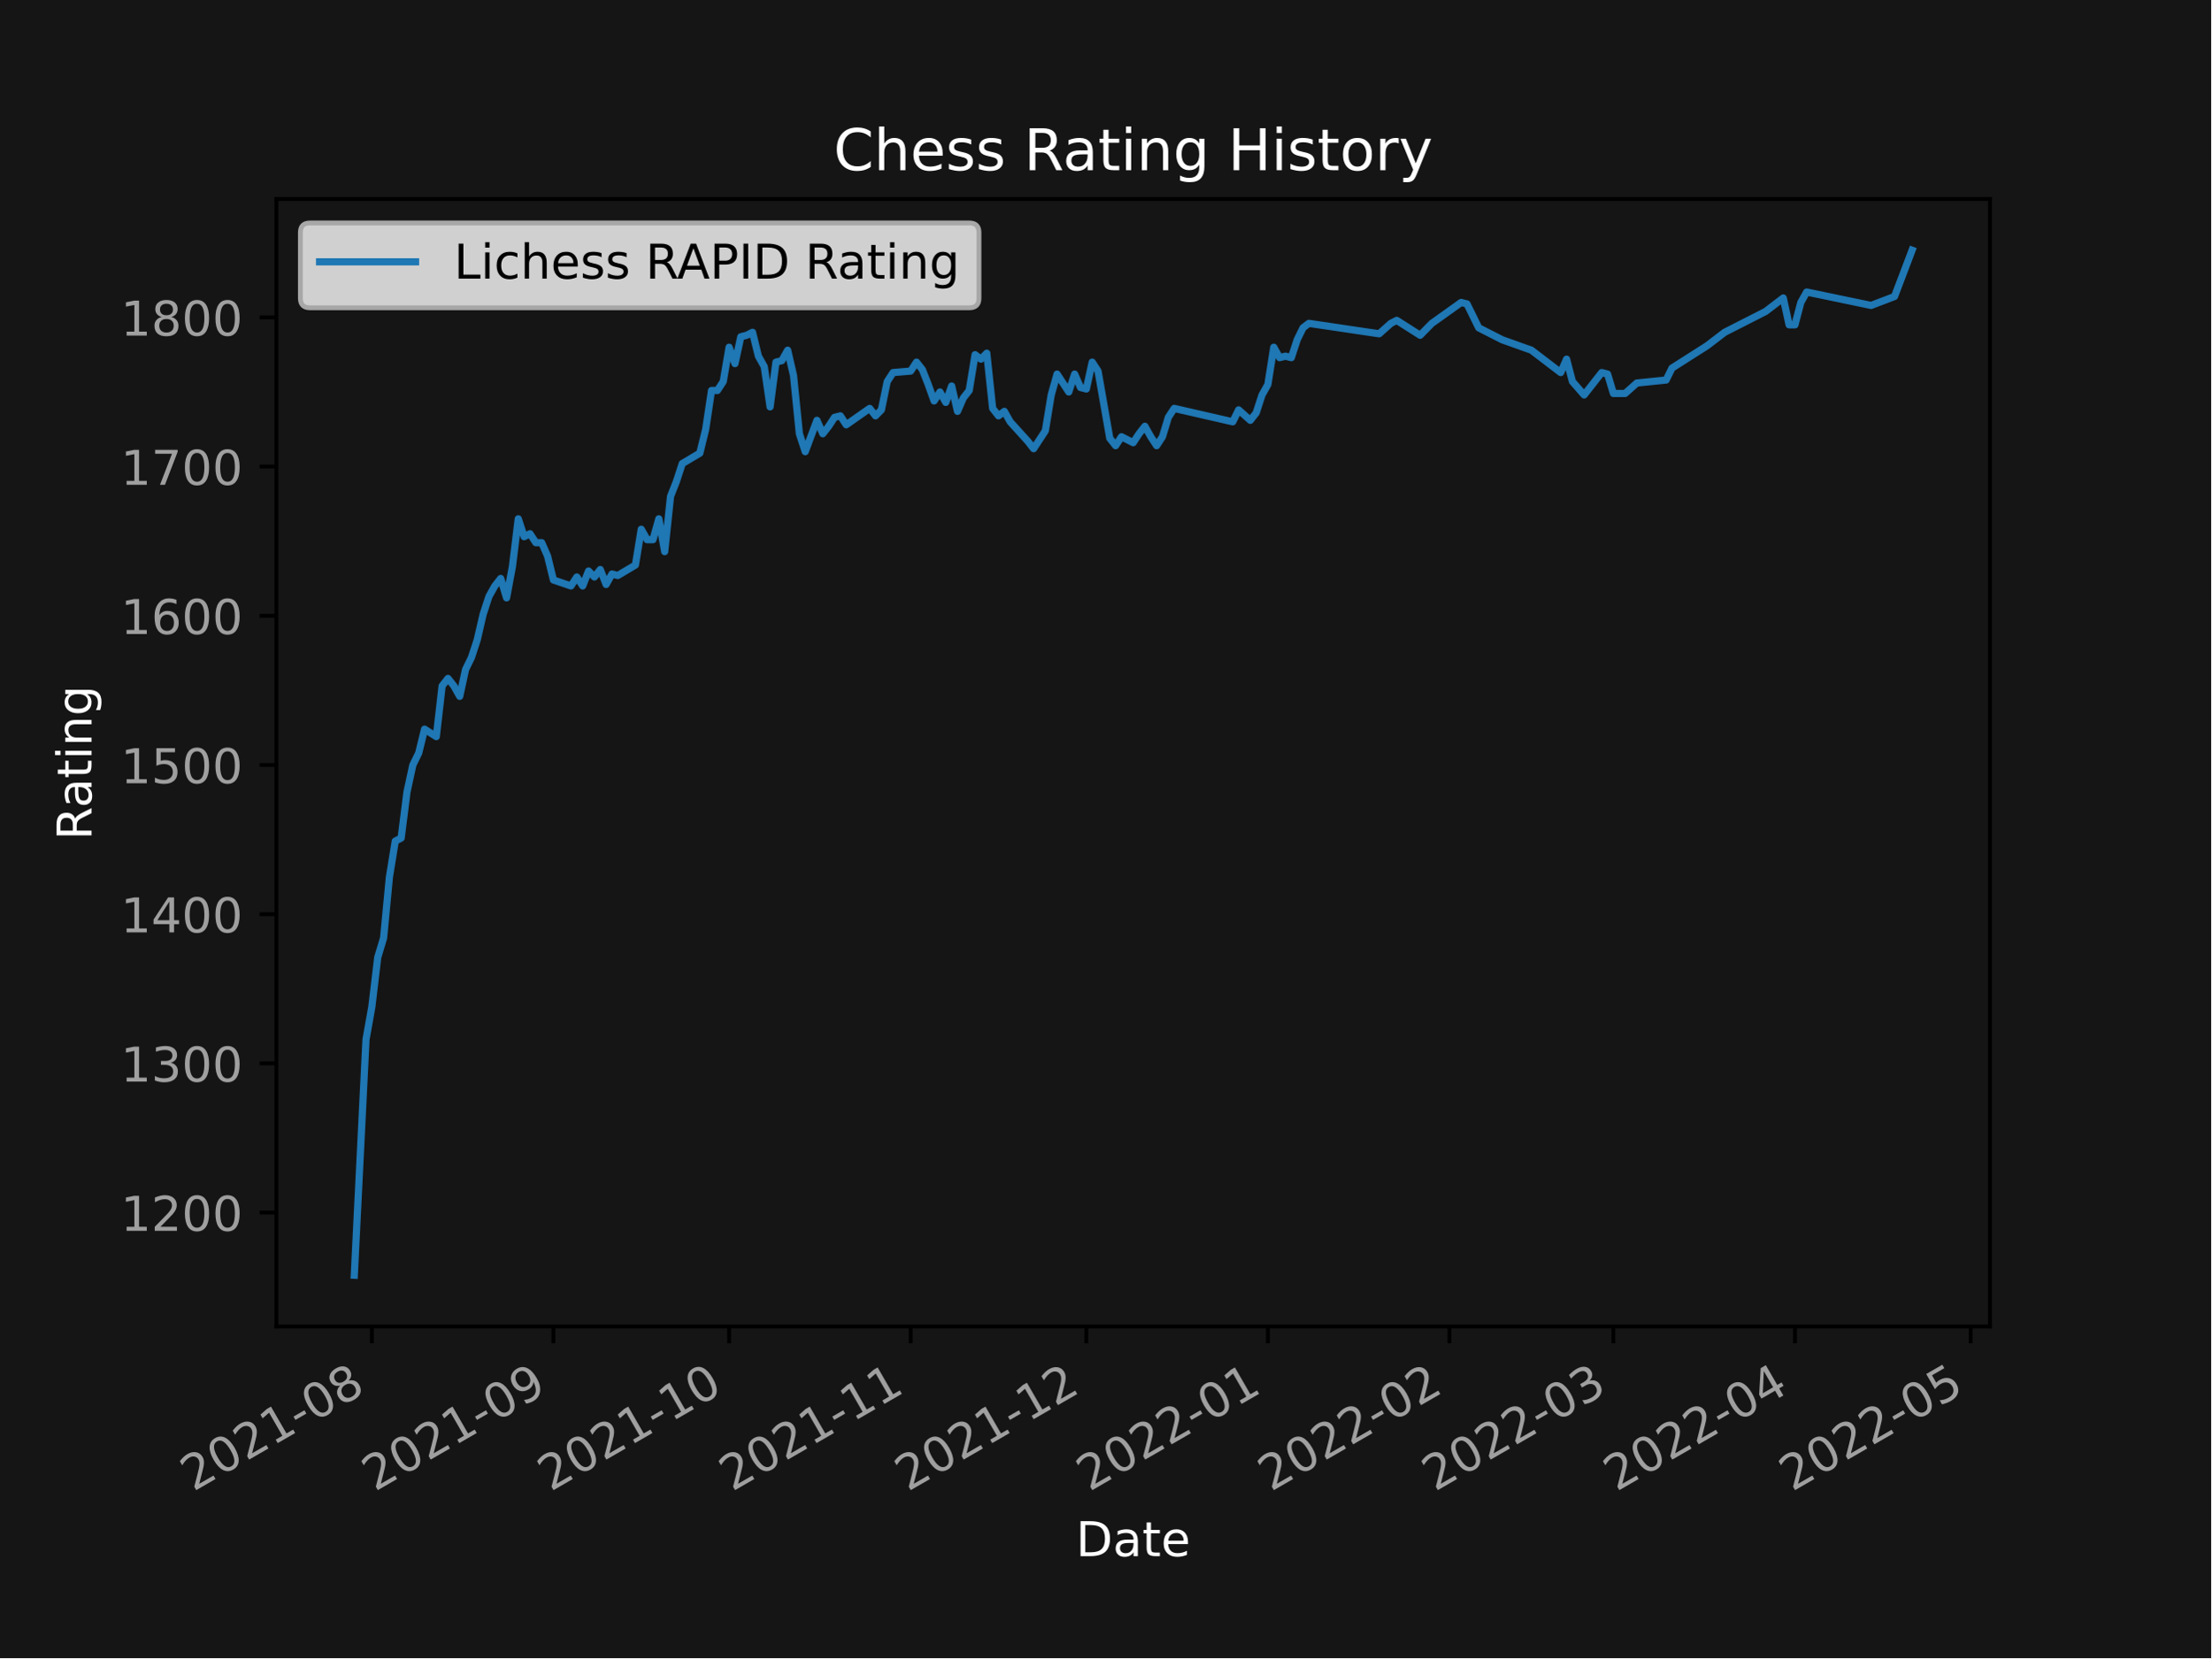
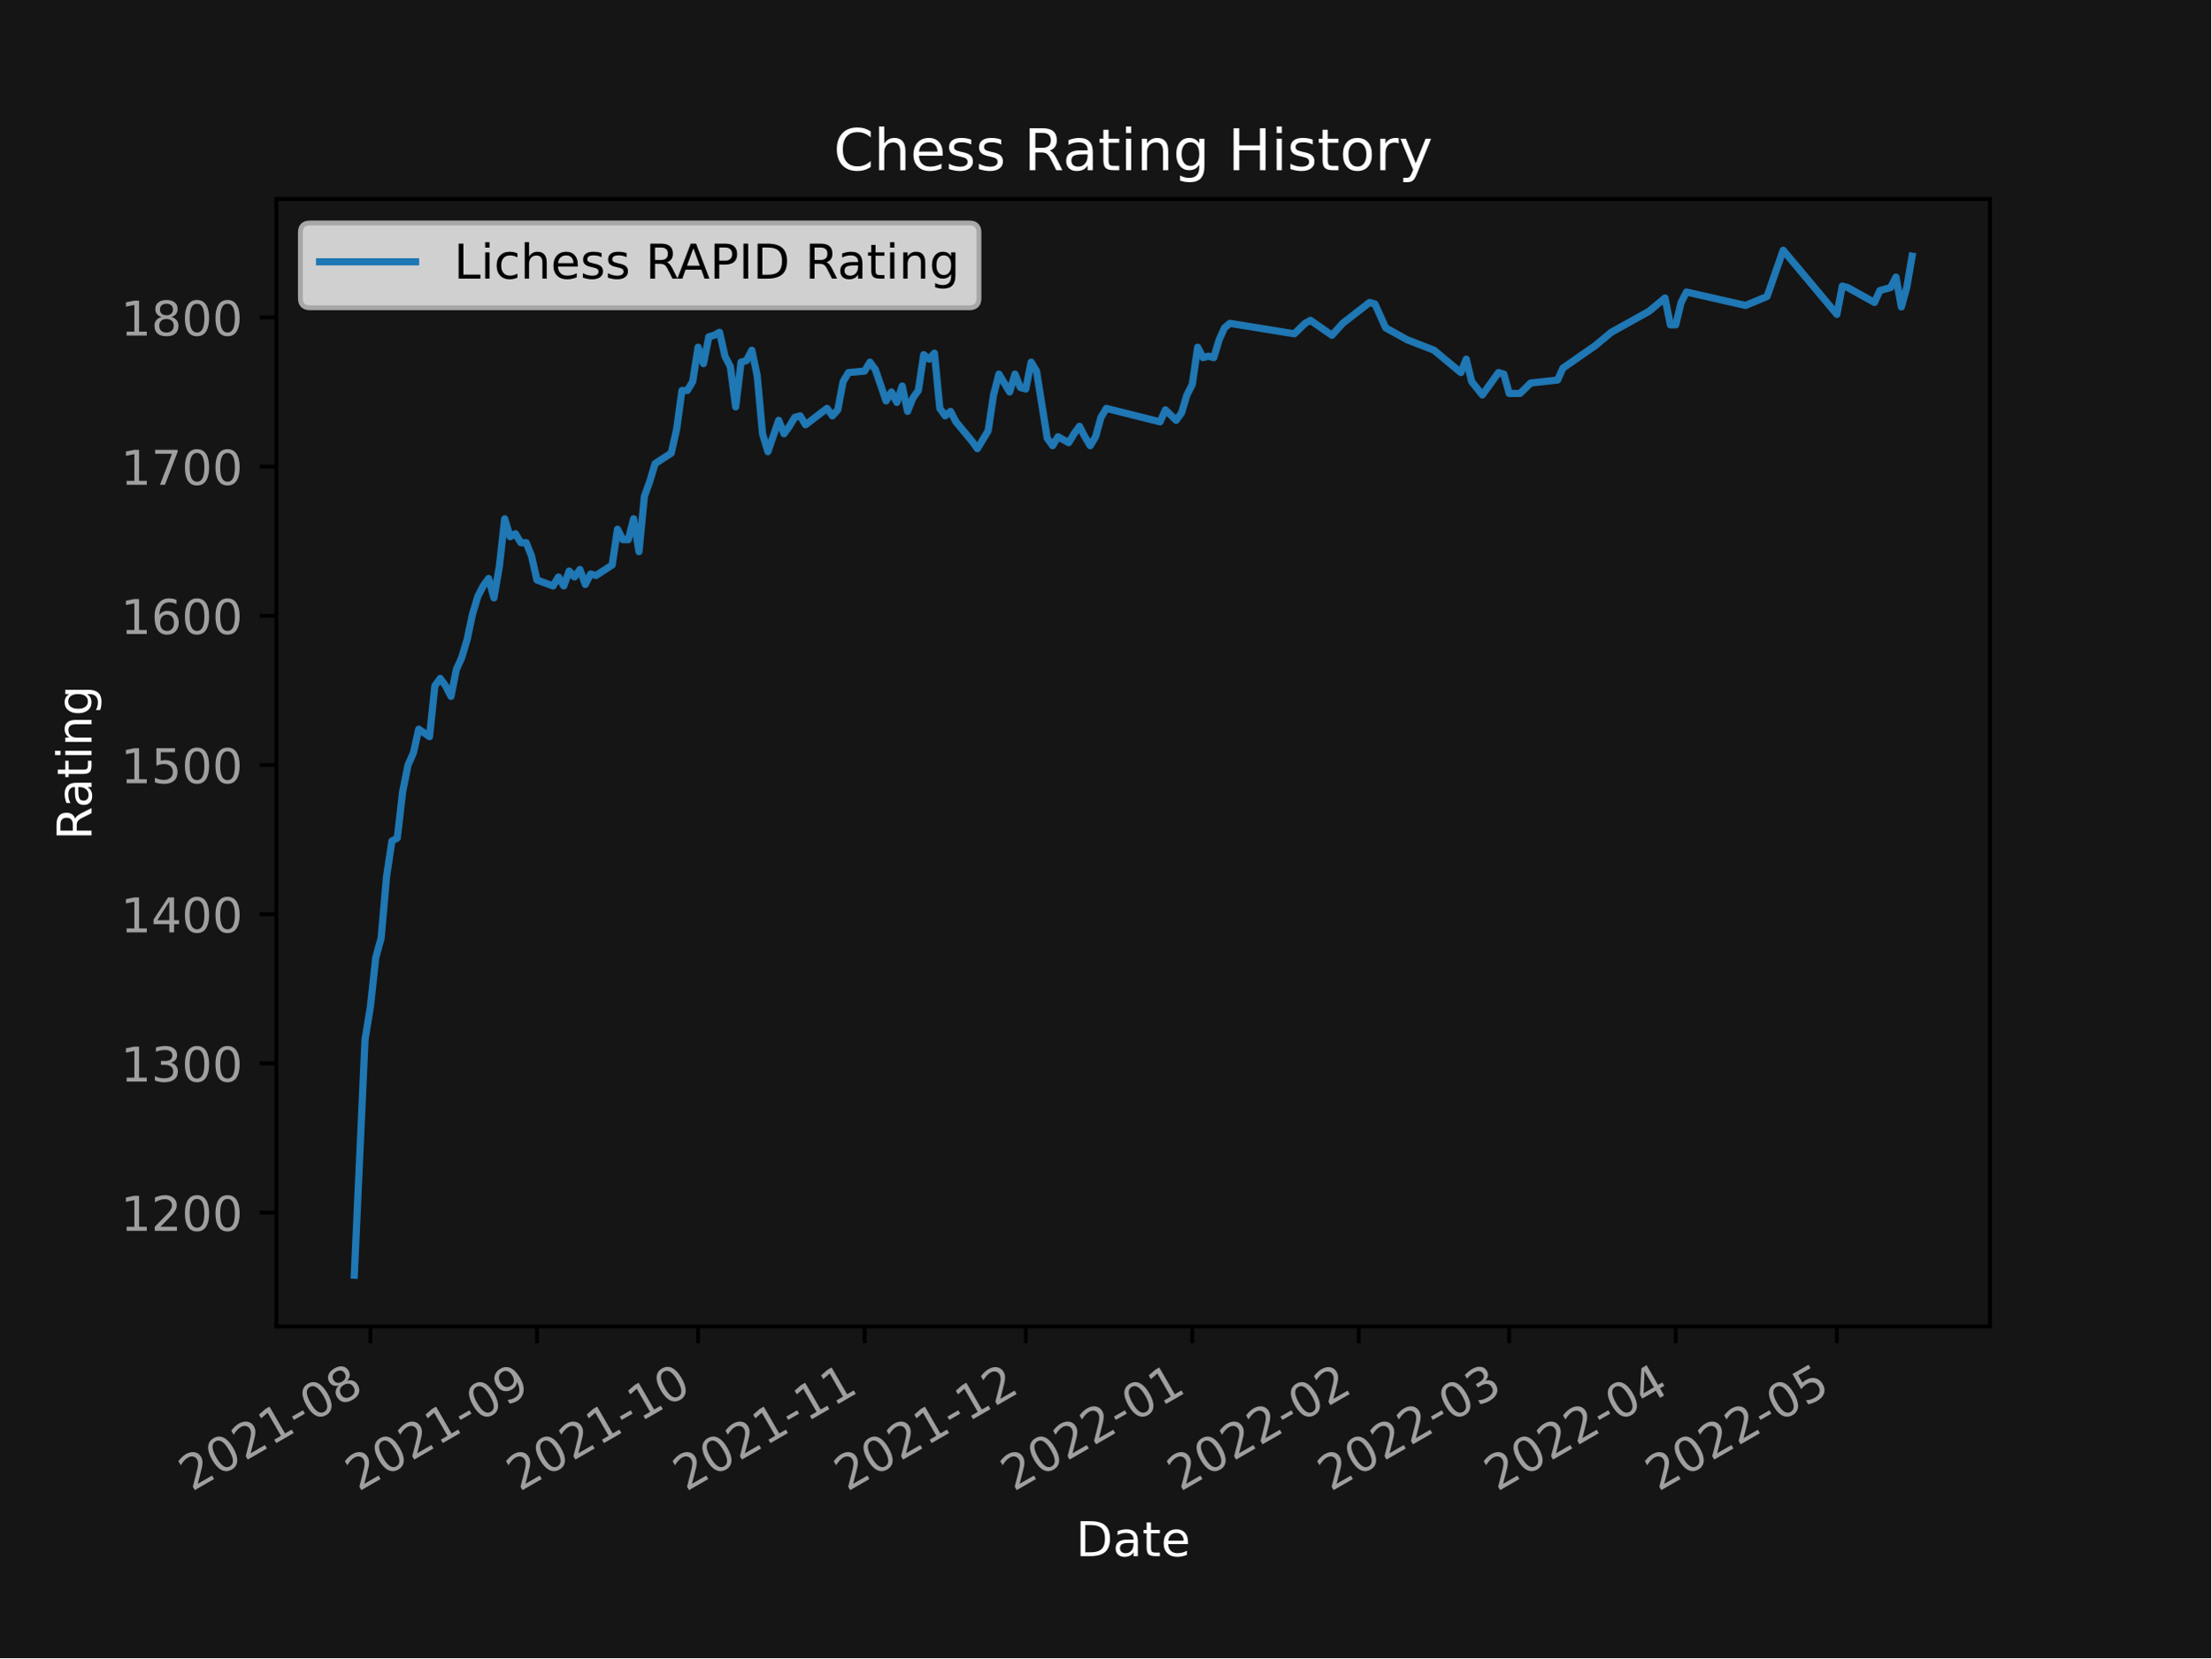
<svg xmlns="http://www.w3.org/2000/svg" xmlns:xlink="http://www.w3.org/1999/xlink" width="460.8pt" height="345.6pt" viewBox="0 0 460.8 345.6" version="1.1">
  <defs>
    <style type="text/css">*{stroke-linejoin: round; stroke-linecap: butt}</style>
  </defs>
  <g id="figure_1">
    <g id="patch_1">
      <path d="M 0 345.6  L 460.8 345.6  L 460.8 0  L 0 0  z " style="fill: #151515" />
    </g>
    <g id="axes_1">
      <g id="patch_2">
        <path d="M 57.6 276.48  L 414.72 276.48  L 414.72 41.472  L 57.6 41.472  z " style="fill: #151515" />
      </g>
      <g id="matplotlib.axis_1">
        <g id="xtick_1">
          <g id="line2d_1">
            <defs>
-               <path id="m2388994bbb" d="M 0 0  L 0 3.5  " style="stroke: #000000; stroke-width: 0.8" />
+               <path id="m59706eede5" d="M 0 0  L 0 3.5  " style="stroke: #000000; stroke-width: 0.8" />
            </defs>
            <g>
-               <use xlink:href="#m2388994bbb" x="77.494" y="276.48" style="stroke: #000000; stroke-width: 0.8" />
+               <use xlink:href="#m59706eede5" x="77.191" y="276.48" style="stroke: #000000; stroke-width: 0.8" />
            </g>
          </g>
          <g id="text_1">
-             <g style="fill: #9f9f9f" transform="translate(40.26942 310.9518)rotate(-30)scale(0.1 -0.1)">
+             <g style="fill: #9f9f9f" transform="translate(39.9664 310.9518)rotate(-30)scale(0.1 -0.1)">
              <defs>
                <path id="DejaVuSans-32" d="M 1228 531  L 3431 531  L 3431 0  L 469 0  L 469 531  Q 828 903 1448 1529  Q 2069 2156 2228 2338  Q 2531 2678 2651 2914  Q 2772 3150 2772 3378  Q 2772 3750 2511 3984  Q 2250 4219 1831 4219  Q 1534 4219 1204 4116  Q 875 4013 500 3803  L 500 4441  Q 881 4594 1212 4672  Q 1544 4750 1819 4750  Q 2544 4750 2975 4387  Q 3406 4025 3406 3419  Q 3406 3131 3298 2873  Q 3191 2616 2906 2266  Q 2828 2175 2409 1742  Q 1991 1309 1228 531  z " transform="scale(0.015625)" />
                <path id="DejaVuSans-30" d="M 2034 4250  Q 1547 4250 1301 3770  Q 1056 3291 1056 2328  Q 1056 1369 1301 889  Q 1547 409 2034 409  Q 2525 409 2770 889  Q 3016 1369 3016 2328  Q 3016 3291 2770 3770  Q 2525 4250 2034 4250  z M 2034 4750  Q 2819 4750 3233 4129  Q 3647 3509 3647 2328  Q 3647 1150 3233 529  Q 2819 -91 2034 -91  Q 1250 -91 836 529  Q 422 1150 422 2328  Q 422 3509 836 4129  Q 1250 4750 2034 4750  z " transform="scale(0.015625)" />
                <path id="DejaVuSans-31" d="M 794 531  L 1825 531  L 1825 4091  L 703 3866  L 703 4441  L 1819 4666  L 2450 4666  L 2450 531  L 3481 531  L 3481 0  L 794 0  L 794 531  z " transform="scale(0.015625)" />
                <path id="DejaVuSans-2d" d="M 313 2009  L 1997 2009  L 1997 1497  L 313 1497  L 313 2009  z " transform="scale(0.015625)" />
                <path id="DejaVuSans-38" d="M 2034 2216  Q 1584 2216 1326 1975  Q 1069 1734 1069 1313  Q 1069 891 1326 650  Q 1584 409 2034 409  Q 2484 409 2743 651  Q 3003 894 3003 1313  Q 3003 1734 2745 1975  Q 2488 2216 2034 2216  z M 1403 2484  Q 997 2584 770 2862  Q 544 3141 544 3541  Q 544 4100 942 4425  Q 1341 4750 2034 4750  Q 2731 4750 3128 4425  Q 3525 4100 3525 3541  Q 3525 3141 3298 2862  Q 3072 2584 2669 2484  Q 3125 2378 3379 2068  Q 3634 1759 3634 1313  Q 3634 634 3220 271  Q 2806 -91 2034 -91  Q 1263 -91 848 271  Q 434 634 434 1313  Q 434 1759 690 2068  Q 947 2378 1403 2484  z M 1172 3481  Q 1172 3119 1398 2916  Q 1625 2713 2034 2713  Q 2441 2713 2670 2916  Q 2900 3119 2900 3481  Q 2900 3844 2670 4047  Q 2441 4250 2034 4250  Q 1625 4250 1398 4047  Q 1172 3844 1172 3481  z " transform="scale(0.015625)" />
              </defs>
              <use xlink:href="#DejaVuSans-32" />
              <use xlink:href="#DejaVuSans-30" x="63.623" />
              <use xlink:href="#DejaVuSans-32" x="127.246" />
              <use xlink:href="#DejaVuSans-31" x="190.869" />
              <use xlink:href="#DejaVuSans-2d" x="254.492" />
              <use xlink:href="#DejaVuSans-30" x="290.576" />
              <use xlink:href="#DejaVuSans-38" x="354.199" />
            </g>
          </g>
        </g>
        <g id="xtick_2">
          <g id="line2d_2">
            <g>
-               <use xlink:href="#m2388994bbb" x="115.33" y="276.48" style="stroke: #000000; stroke-width: 0.8" />
+               <use xlink:href="#m59706eede5" x="111.896" y="276.48" style="stroke: #000000; stroke-width: 0.8" />
            </g>
          </g>
          <g id="text_2">
-             <g style="fill: #9f9f9f" transform="translate(78.1051 310.9518)rotate(-30)scale(0.1 -0.1)">
+             <g style="fill: #9f9f9f" transform="translate(74.67085 310.9518)rotate(-30)scale(0.1 -0.1)">
              <defs>
                <path id="DejaVuSans-39" d="M 703 97  L 703 672  Q 941 559 1184 500  Q 1428 441 1663 441  Q 2288 441 2617 861  Q 2947 1281 2994 2138  Q 2813 1869 2534 1725  Q 2256 1581 1919 1581  Q 1219 1581 811 2004  Q 403 2428 403 3163  Q 403 3881 828 4315  Q 1253 4750 1959 4750  Q 2769 4750 3195 4129  Q 3622 3509 3622 2328  Q 3622 1225 3098 567  Q 2575 -91 1691 -91  Q 1453 -91 1209 -44  Q 966 3 703 97  z M 1959 2075  Q 2384 2075 2632 2365  Q 2881 2656 2881 3163  Q 2881 3666 2632 3958  Q 2384 4250 1959 4250  Q 1534 4250 1286 3958  Q 1038 3666 1038 3163  Q 1038 2656 1286 2365  Q 1534 2075 1959 2075  z " transform="scale(0.015625)" />
              </defs>
              <use xlink:href="#DejaVuSans-32" />
              <use xlink:href="#DejaVuSans-30" x="63.623" />
              <use xlink:href="#DejaVuSans-32" x="127.246" />
              <use xlink:href="#DejaVuSans-31" x="190.869" />
              <use xlink:href="#DejaVuSans-2d" x="254.492" />
              <use xlink:href="#DejaVuSans-30" x="290.576" />
              <use xlink:href="#DejaVuSans-39" x="354.199" />
            </g>
          </g>
        </g>
        <g id="xtick_3">
          <g id="line2d_3">
            <g>
-               <use xlink:href="#m2388994bbb" x="151.945" y="276.48" style="stroke: #000000; stroke-width: 0.8" />
+               <use xlink:href="#m59706eede5" x="145.481" y="276.48" style="stroke: #000000; stroke-width: 0.8" />
            </g>
          </g>
          <g id="text_3">
-             <g style="fill: #9f9f9f" transform="translate(114.7203 310.9518)rotate(-30)scale(0.1 -0.1)">
+             <g style="fill: #9f9f9f" transform="translate(108.2558 310.9518)rotate(-30)scale(0.1 -0.1)">
              <use xlink:href="#DejaVuSans-32" />
              <use xlink:href="#DejaVuSans-30" x="63.623" />
              <use xlink:href="#DejaVuSans-32" x="127.246" />
              <use xlink:href="#DejaVuSans-31" x="190.869" />
              <use xlink:href="#DejaVuSans-2d" x="254.492" />
              <use xlink:href="#DejaVuSans-31" x="290.576" />
              <use xlink:href="#DejaVuSans-30" x="354.199" />
            </g>
          </g>
        </g>
        <g id="xtick_4">
          <g id="line2d_4">
            <g>
-               <use xlink:href="#m2388994bbb" x="189.781" y="276.48" style="stroke: #000000; stroke-width: 0.8" />
+               <use xlink:href="#m59706eede5" x="180.185" y="276.48" style="stroke: #000000; stroke-width: 0.8" />
            </g>
          </g>
          <g id="text_4">
-             <g style="fill: #9f9f9f" transform="translate(152.556 310.9518)rotate(-30)scale(0.1 -0.1)">
+             <g style="fill: #9f9f9f" transform="translate(142.9603 310.9518)rotate(-30)scale(0.1 -0.1)">
              <use xlink:href="#DejaVuSans-32" />
              <use xlink:href="#DejaVuSans-30" x="63.623" />
              <use xlink:href="#DejaVuSans-32" x="127.246" />
              <use xlink:href="#DejaVuSans-31" x="190.869" />
              <use xlink:href="#DejaVuSans-2d" x="254.492" />
              <use xlink:href="#DejaVuSans-31" x="290.576" />
              <use xlink:href="#DejaVuSans-31" x="354.199" />
            </g>
          </g>
        </g>
        <g id="xtick_5">
          <g id="line2d_5">
            <g>
-               <use xlink:href="#m2388994bbb" x="226.396" y="276.48" style="stroke: #000000; stroke-width: 0.8" />
+               <use xlink:href="#m59706eede5" x="213.77" y="276.48" style="stroke: #000000; stroke-width: 0.8" />
            </g>
          </g>
          <g id="text_5">
-             <g style="fill: #9f9f9f" transform="translate(189.1711 310.9518)rotate(-30)scale(0.1 -0.1)">
+             <g style="fill: #9f9f9f" transform="translate(176.5452 310.9518)rotate(-30)scale(0.1 -0.1)">
              <use xlink:href="#DejaVuSans-32" />
              <use xlink:href="#DejaVuSans-30" x="63.623" />
              <use xlink:href="#DejaVuSans-32" x="127.246" />
              <use xlink:href="#DejaVuSans-31" x="190.869" />
              <use xlink:href="#DejaVuSans-2d" x="254.492" />
              <use xlink:href="#DejaVuSans-31" x="290.576" />
              <use xlink:href="#DejaVuSans-32" x="354.199" />
            </g>
          </g>
        </g>
        <g id="xtick_6">
          <g id="line2d_6">
            <g>
-               <use xlink:href="#m2388994bbb" x="264.232" y="276.48" style="stroke: #000000; stroke-width: 0.8" />
+               <use xlink:href="#m59706eede5" x="248.474" y="276.48" style="stroke: #000000; stroke-width: 0.8" />
            </g>
          </g>
          <g id="text_6">
-             <g style="fill: #9f9f9f" transform="translate(227.0068 310.9518)rotate(-30)scale(0.1 -0.1)">
+             <g style="fill: #9f9f9f" transform="translate(211.2497 310.9518)rotate(-30)scale(0.1 -0.1)">
              <use xlink:href="#DejaVuSans-32" />
              <use xlink:href="#DejaVuSans-30" x="63.623" />
              <use xlink:href="#DejaVuSans-32" x="127.246" />
              <use xlink:href="#DejaVuSans-32" x="190.869" />
              <use xlink:href="#DejaVuSans-2d" x="254.492" />
              <use xlink:href="#DejaVuSans-30" x="290.576" />
              <use xlink:href="#DejaVuSans-31" x="354.199" />
            </g>
          </g>
        </g>
        <g id="xtick_7">
          <g id="line2d_7">
            <g>
-               <use xlink:href="#m2388994bbb" x="302.067" y="276.48" style="stroke: #000000; stroke-width: 0.8" />
+               <use xlink:href="#m59706eede5" x="283.179" y="276.48" style="stroke: #000000; stroke-width: 0.8" />
            </g>
          </g>
          <g id="text_7">
-             <g style="fill: #9f9f9f" transform="translate(264.8425 310.9518)rotate(-30)scale(0.1 -0.1)">
+             <g style="fill: #9f9f9f" transform="translate(245.9541 310.9518)rotate(-30)scale(0.1 -0.1)">
              <use xlink:href="#DejaVuSans-32" />
              <use xlink:href="#DejaVuSans-30" x="63.623" />
              <use xlink:href="#DejaVuSans-32" x="127.246" />
              <use xlink:href="#DejaVuSans-32" x="190.869" />
              <use xlink:href="#DejaVuSans-2d" x="254.492" />
              <use xlink:href="#DejaVuSans-30" x="290.576" />
              <use xlink:href="#DejaVuSans-32" x="354.199" />
            </g>
          </g>
        </g>
        <g id="xtick_8">
          <g id="line2d_8">
            <g>
-               <use xlink:href="#m2388994bbb" x="336.241" y="276.48" style="stroke: #000000; stroke-width: 0.8" />
+               <use xlink:href="#m59706eede5" x="314.525" y="276.48" style="stroke: #000000; stroke-width: 0.8" />
            </g>
          </g>
          <g id="text_8">
-             <g style="fill: #9f9f9f" transform="translate(299.0167 310.9518)rotate(-30)scale(0.1 -0.1)">
+             <g style="fill: #9f9f9f" transform="translate(277.3001 310.9518)rotate(-30)scale(0.1 -0.1)">
              <defs>
                <path id="DejaVuSans-33" d="M 2597 2516  Q 3050 2419 3304 2112  Q 3559 1806 3559 1356  Q 3559 666 3084 287  Q 2609 -91 1734 -91  Q 1441 -91 1130 -33  Q 819 25 488 141  L 488 750  Q 750 597 1062 519  Q 1375 441 1716 441  Q 2309 441 2620 675  Q 2931 909 2931 1356  Q 2931 1769 2642 2001  Q 2353 2234 1838 2234  L 1294 2234  L 1294 2753  L 1863 2753  Q 2328 2753 2575 2939  Q 2822 3125 2822 3475  Q 2822 3834 2567 4026  Q 2313 4219 1838 4219  Q 1578 4219 1281 4162  Q 984 4106 628 3988  L 628 4550  Q 988 4650 1302 4700  Q 1616 4750 1894 4750  Q 2613 4750 3031 4423  Q 3450 4097 3450 3541  Q 3450 3153 3228 2886  Q 3006 2619 2597 2516  z " transform="scale(0.015625)" />
              </defs>
              <use xlink:href="#DejaVuSans-32" />
              <use xlink:href="#DejaVuSans-30" x="63.623" />
              <use xlink:href="#DejaVuSans-32" x="127.246" />
              <use xlink:href="#DejaVuSans-32" x="190.869" />
              <use xlink:href="#DejaVuSans-2d" x="254.492" />
              <use xlink:href="#DejaVuSans-30" x="290.576" />
              <use xlink:href="#DejaVuSans-33" x="354.199" />
            </g>
          </g>
        </g>
        <g id="xtick_9">
          <g id="line2d_9">
            <g>
-               <use xlink:href="#m2388994bbb" x="374.077" y="276.48" style="stroke: #000000; stroke-width: 0.8" />
+               <use xlink:href="#m59706eede5" x="349.229" y="276.48" style="stroke: #000000; stroke-width: 0.8" />
            </g>
          </g>
          <g id="text_9">
-             <g style="fill: #9f9f9f" transform="translate(336.8523 310.9518)rotate(-30)scale(0.1 -0.1)">
+             <g style="fill: #9f9f9f" transform="translate(312.0045 310.9518)rotate(-30)scale(0.1 -0.1)">
              <defs>
                <path id="DejaVuSans-34" d="M 2419 4116  L 825 1625  L 2419 1625  L 2419 4116  z M 2253 4666  L 3047 4666  L 3047 1625  L 3713 1625  L 3713 1100  L 3047 1100  L 3047 0  L 2419 0  L 2419 1100  L 313 1100  L 313 1709  L 2253 4666  z " transform="scale(0.015625)" />
              </defs>
              <use xlink:href="#DejaVuSans-32" />
              <use xlink:href="#DejaVuSans-30" x="63.623" />
              <use xlink:href="#DejaVuSans-32" x="127.246" />
              <use xlink:href="#DejaVuSans-32" x="190.869" />
              <use xlink:href="#DejaVuSans-2d" x="254.492" />
              <use xlink:href="#DejaVuSans-30" x="290.576" />
              <use xlink:href="#DejaVuSans-34" x="354.199" />
            </g>
          </g>
        </g>
        <g id="xtick_10">
          <g id="line2d_10">
            <g>
-               <use xlink:href="#m2388994bbb" x="410.692" y="276.48" style="stroke: #000000; stroke-width: 0.8" />
+               <use xlink:href="#m59706eede5" x="382.814" y="276.48" style="stroke: #000000; stroke-width: 0.8" />
            </g>
          </g>
          <g id="text_10">
-             <g style="fill: #9f9f9f" transform="translate(373.4675 310.9518)rotate(-30)scale(0.1 -0.1)">
+             <g style="fill: #9f9f9f" transform="translate(345.5895 310.9518)rotate(-30)scale(0.1 -0.1)">
              <defs>
                <path id="DejaVuSans-35" d="M 691 4666  L 3169 4666  L 3169 4134  L 1269 4134  L 1269 2991  Q 1406 3038 1543 3061  Q 1681 3084 1819 3084  Q 2600 3084 3056 2656  Q 3513 2228 3513 1497  Q 3513 744 3044 326  Q 2575 -91 1722 -91  Q 1428 -91 1123 -41  Q 819 9 494 109  L 494 744  Q 775 591 1075 516  Q 1375 441 1709 441  Q 2250 441 2565 725  Q 2881 1009 2881 1497  Q 2881 1984 2565 2268  Q 2250 2553 1709 2553  Q 1456 2553 1204 2497  Q 953 2441 691 2322  L 691 4666  z " transform="scale(0.015625)" />
              </defs>
              <use xlink:href="#DejaVuSans-32" />
              <use xlink:href="#DejaVuSans-30" x="63.623" />
              <use xlink:href="#DejaVuSans-32" x="127.246" />
              <use xlink:href="#DejaVuSans-32" x="190.869" />
              <use xlink:href="#DejaVuSans-2d" x="254.492" />
              <use xlink:href="#DejaVuSans-30" x="290.576" />
              <use xlink:href="#DejaVuSans-35" x="354.199" />
            </g>
          </g>
        </g>
        <g id="text_11">
          <g style="fill: #ffffff" transform="translate(224.2092 324.3513)scale(0.1 -0.1)">
            <defs>
              <path id="DejaVuSans-44" d="M 1259 4147  L 1259 519  L 2022 519  Q 2988 519 3436 956  Q 3884 1394 3884 2338  Q 3884 3275 3436 3711  Q 2988 4147 2022 4147  L 1259 4147  z M 628 4666  L 1925 4666  Q 3281 4666 3915 4102  Q 4550 3538 4550 2338  Q 4550 1131 3912 565  Q 3275 0 1925 0  L 628 0  L 628 4666  z " transform="scale(0.015625)" />
              <path id="DejaVuSans-61" d="M 2194 1759  Q 1497 1759 1228 1600  Q 959 1441 959 1056  Q 959 750 1161 570  Q 1363 391 1709 391  Q 2188 391 2477 730  Q 2766 1069 2766 1631  L 2766 1759  L 2194 1759  z M 3341 1997  L 3341 0  L 2766 0  L 2766 531  Q 2569 213 2275 61  Q 1981 -91 1556 -91  Q 1019 -91 701 211  Q 384 513 384 1019  Q 384 1609 779 1909  Q 1175 2209 1959 2209  L 2766 2209  L 2766 2266  Q 2766 2663 2505 2880  Q 2244 3097 1772 3097  Q 1472 3097 1187 3025  Q 903 2953 641 2809  L 641 3341  Q 956 3463 1253 3523  Q 1550 3584 1831 3584  Q 2591 3584 2966 3190  Q 3341 2797 3341 1997  z " transform="scale(0.015625)" />
              <path id="DejaVuSans-74" d="M 1172 4494  L 1172 3500  L 2356 3500  L 2356 3053  L 1172 3053  L 1172 1153  Q 1172 725 1289 603  Q 1406 481 1766 481  L 2356 481  L 2356 0  L 1766 0  Q 1100 0 847 248  Q 594 497 594 1153  L 594 3053  L 172 3053  L 172 3500  L 594 3500  L 594 4494  L 1172 4494  z " transform="scale(0.015625)" />
              <path id="DejaVuSans-65" d="M 3597 1894  L 3597 1613  L 953 1613  Q 991 1019 1311 708  Q 1631 397 2203 397  Q 2534 397 2845 478  Q 3156 559 3463 722  L 3463 178  Q 3153 47 2828 -22  Q 2503 -91 2169 -91  Q 1331 -91 842 396  Q 353 884 353 1716  Q 353 2575 817 3079  Q 1281 3584 2069 3584  Q 2775 3584 3186 3129  Q 3597 2675 3597 1894  z M 3022 2063  Q 3016 2534 2758 2815  Q 2500 3097 2075 3097  Q 1594 3097 1305 2825  Q 1016 2553 972 2059  L 3022 2063  z " transform="scale(0.015625)" />
            </defs>
            <use xlink:href="#DejaVuSans-44" />
            <use xlink:href="#DejaVuSans-61" x="77.002" />
            <use xlink:href="#DejaVuSans-74" x="138.281" />
            <use xlink:href="#DejaVuSans-65" x="177.49" />
          </g>
        </g>
      </g>
      <g id="matplotlib.axis_2">
        <g id="ytick_1">
          <g id="line2d_11">
            <defs>
-               <path id="m05fcbefd13" d="M 0 0  L -3.5 0  " style="stroke: #000000; stroke-width: 0.8" />
+               <path id="m19cc37e959" d="M 0 0  L -3.5 0  " style="stroke: #000000; stroke-width: 0.8" />
            </defs>
            <g>
-               <use xlink:href="#m05fcbefd13" x="57.6" y="252.737" style="stroke: #000000; stroke-width: 0.8" />
+               <use xlink:href="#m19cc37e959" x="57.6" y="252.737" style="stroke: #000000; stroke-width: 0.8" />
            </g>
          </g>
          <g id="text_12">
            <g style="fill: #9f9f9f" transform="translate(25.15 256.5359)scale(0.1 -0.1)">
              <use xlink:href="#DejaVuSans-31" />
              <use xlink:href="#DejaVuSans-32" x="63.623" />
              <use xlink:href="#DejaVuSans-30" x="127.246" />
              <use xlink:href="#DejaVuSans-30" x="190.869" />
            </g>
          </g>
        </g>
        <g id="ytick_2">
          <g id="line2d_12">
            <g>
-               <use xlink:href="#m05fcbefd13" x="57.6" y="221.639" style="stroke: #000000; stroke-width: 0.8" />
+               <use xlink:href="#m19cc37e959" x="57.6" y="221.639" style="stroke: #000000; stroke-width: 0.8" />
            </g>
          </g>
          <g id="text_13">
            <g style="fill: #9f9f9f" transform="translate(25.15 225.4378)scale(0.1 -0.1)">
              <use xlink:href="#DejaVuSans-31" />
              <use xlink:href="#DejaVuSans-33" x="63.623" />
              <use xlink:href="#DejaVuSans-30" x="127.246" />
              <use xlink:href="#DejaVuSans-30" x="190.869" />
            </g>
          </g>
        </g>
        <g id="ytick_3">
          <g id="line2d_13">
            <g>
-               <use xlink:href="#m05fcbefd13" x="57.6" y="190.541" style="stroke: #000000; stroke-width: 0.8" />
+               <use xlink:href="#m19cc37e959" x="57.6" y="190.541" style="stroke: #000000; stroke-width: 0.8" />
            </g>
          </g>
          <g id="text_14">
            <g style="fill: #9f9f9f" transform="translate(25.15 194.3397)scale(0.1 -0.1)">
              <use xlink:href="#DejaVuSans-31" />
              <use xlink:href="#DejaVuSans-34" x="63.623" />
              <use xlink:href="#DejaVuSans-30" x="127.246" />
              <use xlink:href="#DejaVuSans-30" x="190.869" />
            </g>
          </g>
        </g>
        <g id="ytick_4">
          <g id="line2d_14">
            <g>
-               <use xlink:href="#m05fcbefd13" x="57.6" y="159.442" style="stroke: #000000; stroke-width: 0.8" />
+               <use xlink:href="#m19cc37e959" x="57.6" y="159.442" style="stroke: #000000; stroke-width: 0.8" />
            </g>
          </g>
          <g id="text_15">
            <g style="fill: #9f9f9f" transform="translate(25.15 163.2417)scale(0.1 -0.1)">
              <use xlink:href="#DejaVuSans-31" />
              <use xlink:href="#DejaVuSans-35" x="63.623" />
              <use xlink:href="#DejaVuSans-30" x="127.246" />
              <use xlink:href="#DejaVuSans-30" x="190.869" />
            </g>
          </g>
        </g>
        <g id="ytick_5">
          <g id="line2d_15">
            <g>
-               <use xlink:href="#m05fcbefd13" x="57.6" y="128.344" style="stroke: #000000; stroke-width: 0.8" />
+               <use xlink:href="#m19cc37e959" x="57.6" y="128.344" style="stroke: #000000; stroke-width: 0.8" />
            </g>
          </g>
          <g id="text_16">
            <g style="fill: #9f9f9f" transform="translate(25.15 132.1436)scale(0.1 -0.1)">
              <defs>
                <path id="DejaVuSans-36" d="M 2113 2584  Q 1688 2584 1439 2293  Q 1191 2003 1191 1497  Q 1191 994 1439 701  Q 1688 409 2113 409  Q 2538 409 2786 701  Q 3034 994 3034 1497  Q 3034 2003 2786 2293  Q 2538 2584 2113 2584  z M 3366 4563  L 3366 3988  Q 3128 4100 2886 4159  Q 2644 4219 2406 4219  Q 1781 4219 1451 3797  Q 1122 3375 1075 2522  Q 1259 2794 1537 2939  Q 1816 3084 2150 3084  Q 2853 3084 3261 2657  Q 3669 2231 3669 1497  Q 3669 778 3244 343  Q 2819 -91 2113 -91  Q 1303 -91 875 529  Q 447 1150 447 2328  Q 447 3434 972 4092  Q 1497 4750 2381 4750  Q 2619 4750 2861 4703  Q 3103 4656 3366 4563  z " transform="scale(0.015625)" />
              </defs>
              <use xlink:href="#DejaVuSans-31" />
              <use xlink:href="#DejaVuSans-36" x="63.623" />
              <use xlink:href="#DejaVuSans-30" x="127.246" />
              <use xlink:href="#DejaVuSans-30" x="190.869" />
            </g>
          </g>
        </g>
        <g id="ytick_6">
          <g id="line2d_16">
            <g>
-               <use xlink:href="#m05fcbefd13" x="57.6" y="97.246" style="stroke: #000000; stroke-width: 0.8" />
+               <use xlink:href="#m19cc37e959" x="57.6" y="97.246" style="stroke: #000000; stroke-width: 0.8" />
            </g>
          </g>
          <g id="text_17">
            <g style="fill: #9f9f9f" transform="translate(25.15 101.0456)scale(0.1 -0.1)">
              <defs>
                <path id="DejaVuSans-37" d="M 525 4666  L 3525 4666  L 3525 4397  L 1831 0  L 1172 0  L 2766 4134  L 525 4134  L 525 4666  z " transform="scale(0.015625)" />
              </defs>
              <use xlink:href="#DejaVuSans-31" />
              <use xlink:href="#DejaVuSans-37" x="63.623" />
              <use xlink:href="#DejaVuSans-30" x="127.246" />
              <use xlink:href="#DejaVuSans-30" x="190.869" />
            </g>
          </g>
        </g>
        <g id="ytick_7">
          <g id="line2d_17">
            <g>
-               <use xlink:href="#m05fcbefd13" x="57.6" y="66.148" style="stroke: #000000; stroke-width: 0.8" />
+               <use xlink:href="#m19cc37e959" x="57.6" y="66.148" style="stroke: #000000; stroke-width: 0.8" />
            </g>
          </g>
          <g id="text_18">
            <g style="fill: #9f9f9f" transform="translate(25.15 69.94752)scale(0.1 -0.1)">
              <use xlink:href="#DejaVuSans-31" />
              <use xlink:href="#DejaVuSans-38" x="63.623" />
              <use xlink:href="#DejaVuSans-30" x="127.246" />
              <use xlink:href="#DejaVuSans-30" x="190.869" />
            </g>
          </g>
        </g>
        <g id="text_19">
          <g style="fill: #ffffff" transform="translate(19.07031 175.094)rotate(-90)scale(0.1 -0.1)">
            <defs>
              <path id="DejaVuSans-52" d="M 2841 2188  Q 3044 2119 3236 1894  Q 3428 1669 3622 1275  L 4263 0  L 3584 0  L 2988 1197  Q 2756 1666 2539 1819  Q 2322 1972 1947 1972  L 1259 1972  L 1259 0  L 628 0  L 628 4666  L 2053 4666  Q 2853 4666 3247 4331  Q 3641 3997 3641 3322  Q 3641 2881 3436 2590  Q 3231 2300 2841 2188  z M 1259 4147  L 1259 2491  L 2053 2491  Q 2509 2491 2742 2702  Q 2975 2913 2975 3322  Q 2975 3731 2742 3939  Q 2509 4147 2053 4147  L 1259 4147  z " transform="scale(0.015625)" />
              <path id="DejaVuSans-69" d="M 603 3500  L 1178 3500  L 1178 0  L 603 0  L 603 3500  z M 603 4863  L 1178 4863  L 1178 4134  L 603 4134  L 603 4863  z " transform="scale(0.015625)" />
              <path id="DejaVuSans-6e" d="M 3513 2113  L 3513 0  L 2938 0  L 2938 2094  Q 2938 2591 2744 2837  Q 2550 3084 2163 3084  Q 1697 3084 1428 2787  Q 1159 2491 1159 1978  L 1159 0  L 581 0  L 581 3500  L 1159 3500  L 1159 2956  Q 1366 3272 1645 3428  Q 1925 3584 2291 3584  Q 2894 3584 3203 3211  Q 3513 2838 3513 2113  z " transform="scale(0.015625)" />
              <path id="DejaVuSans-67" d="M 2906 1791  Q 2906 2416 2648 2759  Q 2391 3103 1925 3103  Q 1463 3103 1205 2759  Q 947 2416 947 1791  Q 947 1169 1205 825  Q 1463 481 1925 481  Q 2391 481 2648 825  Q 2906 1169 2906 1791  z M 3481 434  Q 3481 -459 3084 -895  Q 2688 -1331 1869 -1331  Q 1566 -1331 1297 -1286  Q 1028 -1241 775 -1147  L 775 -588  Q 1028 -725 1275 -790  Q 1522 -856 1778 -856  Q 2344 -856 2625 -561  Q 2906 -266 2906 331  L 2906 616  Q 2728 306 2450 153  Q 2172 0 1784 0  Q 1141 0 747 490  Q 353 981 353 1791  Q 353 2603 747 3093  Q 1141 3584 1784 3584  Q 2172 3584 2450 3431  Q 2728 3278 2906 2969  L 2906 3500  L 3481 3500  L 3481 434  z " transform="scale(0.015625)" />
            </defs>
            <use xlink:href="#DejaVuSans-52" />
            <use xlink:href="#DejaVuSans-61" x="67.232" />
            <use xlink:href="#DejaVuSans-74" x="128.512" />
            <use xlink:href="#DejaVuSans-69" x="167.721" />
            <use xlink:href="#DejaVuSans-6e" x="195.504" />
            <use xlink:href="#DejaVuSans-67" x="258.883" />
          </g>
        </g>
      </g>
      <g id="line2d_18">
-         <path d="M 73.833 265.798  L 76.274 216.663  L 77.494 209.821  L 78.715 199.559  L 79.935 195.516  L 81.156 182.766  L 82.376 175.302  L 83.597 174.681  L 84.817 165.04  L 86.038 159.442  L 87.258 156.955  L 88.479 151.979  L 90.92 153.534  L 92.14 142.961  L 93.361 141.406  L 94.581 142.961  L 95.802 145.137  L 97.022 139.54  L 98.243 137.052  L 99.463 133.32  L 100.684 128.033  L 101.904 124.302  L 103.125 122.125  L 104.345 120.57  L 105.566 124.613  L 106.786 118.082  L 108.007 108.131  L 109.227 111.862  L 110.448 111.24  L 111.668 113.106  L 112.889 113.106  L 114.109 115.905  L 115.33 120.881  L 118.991 122.125  L 120.212 120.259  L 121.432 122.125  L 122.653 119.015  L 123.873 120.259  L 125.094 118.704  L 126.314 121.814  L 127.535 119.637  L 128.755 119.948  L 132.417 117.771  L 133.638 110.308  L 134.858 112.484  L 136.079 112.484  L 137.299 108.131  L 138.52 114.972  L 139.74 103.466  L 140.961 100.356  L 142.181 96.624  L 145.843 94.448  L 147.063 89.472  L 148.284 81.386  L 149.504 81.386  L 150.725 79.52  L 151.945 72.368  L 153.166 75.789  L 154.386 70.191  L 155.607 69.88  L 156.827 69.258  L 158.048 74.234  L 159.268 76.411  L 160.489 84.807  L 161.709 75.478  L 162.93 75.167  L 164.15 72.99  L 165.371 78.277  L 166.591 90.405  L 167.812 94.137  L 170.253 87.606  L 171.473 90.405  L 172.694 88.85  L 173.914 86.984  L 175.135 86.673  L 176.355 88.539  L 181.237 85.118  L 182.458 86.673  L 183.678 85.429  L 184.899 79.52  L 186.119 77.655  L 189.781 77.344  L 191.001 75.478  L 192.222 77.033  L 193.442 80.142  L 194.663 83.563  L 195.883 81.697  L 197.104 83.874  L 198.324 80.453  L 199.545 85.74  L 200.765 82.941  L 201.986 81.386  L 203.206 73.923  L 204.427 74.856  L 205.647 73.612  L 206.868 85.118  L 208.088 86.673  L 209.309 85.74  L 210.529 87.917  L 214.191 91.96  L 215.411 93.515  L 217.852 89.783  L 219.073 82.319  L 220.293 77.966  L 222.734 81.697  L 223.955 77.966  L 225.175 80.764  L 226.396 81.075  L 227.616 75.478  L 228.837 77.344  L 231.278 91.338  L 232.498 92.893  L 233.719 91.027  L 236.16 92.271  L 237.381 90.405  L 238.601 88.85  L 239.822 91.027  L 241.042 92.893  L 242.263 91.027  L 243.483 86.984  L 244.704 85.118  L 256.909 87.917  L 258.129 85.429  L 260.57 87.606  L 261.791 86.051  L 263.011 82.319  L 264.232 80.142  L 265.452 72.368  L 266.673 74.545  L 267.893 74.234  L 269.114 74.545  L 270.334 70.813  L 271.555 68.325  L 272.775 67.392  L 287.421 69.569  L 289.862 67.392  L 291.083 66.77  L 295.965 69.88  L 298.406 67.392  L 304.508 63.039  L 305.729 63.349  L 308.17 68.325  L 313.052 70.813  L 319.154 72.99  L 325.257 77.655  L 326.477 74.856  L 327.698 79.52  L 330.139 82.319  L 333.8 77.655  L 335.021 77.966  L 336.241 82.008  L 338.682 82.008  L 341.123 79.831  L 347.226 79.209  L 348.447 76.722  L 355.77 72.057  L 359.431 69.258  L 367.975 64.904  L 371.636 62.106  L 372.857 67.703  L 374.077 67.703  L 375.298 63.039  L 376.518 60.862  L 389.944 63.66  L 394.826 61.795  L 398.487 52.154  L 398.487 52.154  " clip-path="url(#pa911934c5d)" style="fill: none; stroke: #1f77b4; stroke-width: 1.5; stroke-linecap: square" />
+         <path d="M 73.833 265.798  L 76.072 216.663  L 77.191 209.821  L 78.311 199.559  L 79.43 195.516  L 80.55 182.766  L 81.669 175.302  L 82.789 174.681  L 83.908 165.04  L 85.028 159.442  L 86.147 156.955  L 87.267 151.979  L 89.506 153.534  L 90.625 142.961  L 91.745 141.406  L 92.864 142.961  L 93.984 145.137  L 95.103 139.54  L 96.223 137.052  L 97.342 133.32  L 98.462 128.033  L 99.581 124.302  L 100.701 122.125  L 101.82 120.57  L 102.94 124.613  L 104.059 118.082  L 105.179 108.131  L 106.298 111.862  L 107.418 111.24  L 108.537 113.106  L 109.657 113.106  L 110.776 115.905  L 111.896 120.881  L 115.254 122.125  L 116.374 120.259  L 117.493 122.125  L 118.613 119.015  L 119.732 120.259  L 120.852 118.704  L 121.971 121.814  L 123.091 119.637  L 124.21 119.948  L 127.569 117.771  L 128.688 110.308  L 129.808 112.484  L 130.927 112.484  L 132.047 108.131  L 133.166 114.972  L 134.286 103.466  L 135.405 100.356  L 136.525 96.624  L 139.883 94.448  L 141.003 89.472  L 142.122 81.386  L 143.242 81.386  L 144.361 79.52  L 145.481 72.368  L 146.6 75.789  L 147.72 70.191  L 148.839 69.88  L 149.959 69.258  L 151.078 74.234  L 152.198 76.411  L 153.317 84.807  L 154.437 75.478  L 155.556 75.167  L 156.676 72.99  L 157.795 78.277  L 158.915 90.405  L 160.034 94.137  L 162.273 87.606  L 163.393 90.405  L 164.512 88.85  L 165.632 86.984  L 166.751 86.673  L 167.871 88.539  L 172.349 85.118  L 173.468 86.673  L 174.588 85.429  L 175.707 79.52  L 176.827 77.655  L 180.185 77.344  L 181.305 75.478  L 182.424 77.033  L 184.663 83.563  L 185.783 81.697  L 186.902 83.874  L 188.022 80.453  L 189.141 85.74  L 190.261 82.941  L 191.38 81.386  L 192.5 73.923  L 193.619 74.856  L 194.739 73.612  L 195.858 85.118  L 196.978 86.673  L 198.097 85.74  L 199.217 87.917  L 202.575 91.96  L 203.695 93.515  L 205.934 89.783  L 207.053 82.319  L 208.173 77.966  L 210.412 81.697  L 211.531 77.966  L 212.651 80.764  L 213.77 81.075  L 214.89 75.478  L 216.009 77.344  L 218.248 91.338  L 219.368 92.893  L 220.487 91.027  L 222.726 92.271  L 223.846 90.405  L 224.965 88.85  L 226.085 91.027  L 227.204 92.893  L 228.324 91.027  L 229.443 86.984  L 230.563 85.118  L 241.757 87.917  L 242.877 85.429  L 245.116 87.606  L 246.235 86.051  L 247.355 82.319  L 248.474 80.142  L 249.594 72.368  L 250.713 74.545  L 251.833 74.234  L 252.952 74.545  L 254.072 70.813  L 255.191 68.325  L 256.311 67.392  L 269.745 69.569  L 271.984 67.392  L 273.103 66.77  L 277.581 69.88  L 279.82 67.392  L 285.418 63.039  L 286.537 63.349  L 288.776 68.325  L 293.254 70.813  L 298.852 72.99  L 304.449 77.655  L 305.569 74.856  L 306.688 79.52  L 308.927 82.319  L 312.286 77.655  L 313.405 77.966  L 314.525 82.008  L 316.764 82.008  L 319.003 79.831  L 324.6 79.209  L 325.72 76.722  L 332.437 72.057  L 335.795 69.258  L 343.632 64.904  L 346.99 62.106  L 348.11 67.703  L 349.229 67.703  L 350.349 63.039  L 351.468 60.862  L 363.783 63.66  L 368.261 61.795  L 371.619 52.154  L 382.814 65.526  L 383.934 59.618  L 385.053 59.929  L 390.651 63.039  L 391.77 60.551  L 394.009 59.929  L 395.129 57.752  L 396.248 63.971  L 397.368 59.929  L 398.487 53.398  L 398.487 53.398  " clip-path="url(#pd7490cbbd4)" style="fill: none; stroke: #1f77b4; stroke-width: 1.5; stroke-linecap: square" />
      </g>
      <g id="patch_3">
        <path d="M 57.6 276.48  L 57.6 41.472  " style="fill: none; stroke: #000000; stroke-width: 0.8; stroke-linejoin: miter; stroke-linecap: square" />
      </g>
      <g id="patch_4">
        <path d="M 414.72 276.48  L 414.72 41.472  " style="fill: none; stroke: #000000; stroke-width: 0.8; stroke-linejoin: miter; stroke-linecap: square" />
      </g>
      <g id="patch_5">
        <path d="M 57.6 276.48  L 414.72 276.48  " style="fill: none; stroke: #000000; stroke-width: 0.8; stroke-linejoin: miter; stroke-linecap: square" />
      </g>
      <g id="patch_6">
        <path d="M 57.6 41.472  L 414.72 41.472  " style="fill: none; stroke: #000000; stroke-width: 0.8; stroke-linejoin: miter; stroke-linecap: square" />
      </g>
      <g id="text_20">
        <g style="fill: #ffffff" transform="translate(173.7234 35.472)scale(0.12 -0.12)">
          <defs>
            <path id="DejaVuSans-43" d="M 4122 4306  L 4122 3641  Q 3803 3938 3442 4084  Q 3081 4231 2675 4231  Q 1875 4231 1450 3742  Q 1025 3253 1025 2328  Q 1025 1406 1450 917  Q 1875 428 2675 428  Q 3081 428 3442 575  Q 3803 722 4122 1019  L 4122 359  Q 3791 134 3420 21  Q 3050 -91 2638 -91  Q 1578 -91 968 557  Q 359 1206 359 2328  Q 359 3453 968 4101  Q 1578 4750 2638 4750  Q 3056 4750 3426 4639  Q 3797 4528 4122 4306  z " transform="scale(0.015625)" />
            <path id="DejaVuSans-68" d="M 3513 2113  L 3513 0  L 2938 0  L 2938 2094  Q 2938 2591 2744 2837  Q 2550 3084 2163 3084  Q 1697 3084 1428 2787  Q 1159 2491 1159 1978  L 1159 0  L 581 0  L 581 4863  L 1159 4863  L 1159 2956  Q 1366 3272 1645 3428  Q 1925 3584 2291 3584  Q 2894 3584 3203 3211  Q 3513 2838 3513 2113  z " transform="scale(0.015625)" />
            <path id="DejaVuSans-73" d="M 2834 3397  L 2834 2853  Q 2591 2978 2328 3040  Q 2066 3103 1784 3103  Q 1356 3103 1142 2972  Q 928 2841 928 2578  Q 928 2378 1081 2264  Q 1234 2150 1697 2047  L 1894 2003  Q 2506 1872 2764 1633  Q 3022 1394 3022 966  Q 3022 478 2636 193  Q 2250 -91 1575 -91  Q 1294 -91 989 -36  Q 684 19 347 128  L 347 722  Q 666 556 975 473  Q 1284 391 1588 391  Q 1994 391 2212 530  Q 2431 669 2431 922  Q 2431 1156 2273 1281  Q 2116 1406 1581 1522  L 1381 1569  Q 847 1681 609 1914  Q 372 2147 372 2553  Q 372 3047 722 3315  Q 1072 3584 1716 3584  Q 2034 3584 2315 3537  Q 2597 3491 2834 3397  z " transform="scale(0.015625)" />
            <path id="DejaVuSans-20" transform="scale(0.015625)" />
            <path id="DejaVuSans-48" d="M 628 4666  L 1259 4666  L 1259 2753  L 3553 2753  L 3553 4666  L 4184 4666  L 4184 0  L 3553 0  L 3553 2222  L 1259 2222  L 1259 0  L 628 0  L 628 4666  z " transform="scale(0.015625)" />
            <path id="DejaVuSans-6f" d="M 1959 3097  Q 1497 3097 1228 2736  Q 959 2375 959 1747  Q 959 1119 1226 758  Q 1494 397 1959 397  Q 2419 397 2687 759  Q 2956 1122 2956 1747  Q 2956 2369 2687 2733  Q 2419 3097 1959 3097  z M 1959 3584  Q 2709 3584 3137 3096  Q 3566 2609 3566 1747  Q 3566 888 3137 398  Q 2709 -91 1959 -91  Q 1206 -91 779 398  Q 353 888 353 1747  Q 353 2609 779 3096  Q 1206 3584 1959 3584  z " transform="scale(0.015625)" />
            <path id="DejaVuSans-72" d="M 2631 2963  Q 2534 3019 2420 3045  Q 2306 3072 2169 3072  Q 1681 3072 1420 2755  Q 1159 2438 1159 1844  L 1159 0  L 581 0  L 581 3500  L 1159 3500  L 1159 2956  Q 1341 3275 1631 3429  Q 1922 3584 2338 3584  Q 2397 3584 2469 3576  Q 2541 3569 2628 3553  L 2631 2963  z " transform="scale(0.015625)" />
            <path id="DejaVuSans-79" d="M 2059 -325  Q 1816 -950 1584 -1140  Q 1353 -1331 966 -1331  L 506 -1331  L 506 -850  L 844 -850  Q 1081 -850 1212 -737  Q 1344 -625 1503 -206  L 1606 56  L 191 3500  L 800 3500  L 1894 763  L 2988 3500  L 3597 3500  L 2059 -325  z " transform="scale(0.015625)" />
          </defs>
          <use xlink:href="#DejaVuSans-43" />
          <use xlink:href="#DejaVuSans-68" x="69.824" />
          <use xlink:href="#DejaVuSans-65" x="133.203" />
          <use xlink:href="#DejaVuSans-73" x="194.727" />
          <use xlink:href="#DejaVuSans-73" x="246.826" />
          <use xlink:href="#DejaVuSans-20" x="298.926" />
          <use xlink:href="#DejaVuSans-52" x="330.713" />
          <use xlink:href="#DejaVuSans-61" x="397.945" />
          <use xlink:href="#DejaVuSans-74" x="459.225" />
          <use xlink:href="#DejaVuSans-69" x="498.434" />
          <use xlink:href="#DejaVuSans-6e" x="526.217" />
          <use xlink:href="#DejaVuSans-67" x="589.596" />
          <use xlink:href="#DejaVuSans-20" x="653.072" />
          <use xlink:href="#DejaVuSans-48" x="684.859" />
          <use xlink:href="#DejaVuSans-69" x="760.055" />
          <use xlink:href="#DejaVuSans-73" x="787.838" />
          <use xlink:href="#DejaVuSans-74" x="839.938" />
          <use xlink:href="#DejaVuSans-6f" x="879.146" />
          <use xlink:href="#DejaVuSans-72" x="940.328" />
          <use xlink:href="#DejaVuSans-79" x="981.441" />
        </g>
      </g>
      <g id="legend_1">
        <g id="patch_7">
          <path d="M 64.6 64.15  L 202.019 64.15  Q 204.019 64.15 204.019 62.15  L 204.019 48.472  Q 204.019 46.472 202.019 46.472  L 64.6 46.472  Q 62.6 46.472 62.6 48.472  L 62.6 62.15  Q 62.6 64.15 64.6 64.15  z " style="fill: #ffffff; opacity: 0.8; stroke: #cccccc; stroke-linejoin: miter" />
        </g>
        <g id="line2d_19">
          <path d="M 66.6 54.57  L 76.6 54.57  L 86.6 54.57  " style="fill: none; stroke: #1f77b4; stroke-width: 1.5; stroke-linecap: square" />
        </g>
        <g id="text_21">
          <g transform="translate(94.6 58.07044)scale(0.1 -0.1)">
            <defs>
              <path id="DejaVuSans-4c" d="M 628 4666  L 1259 4666  L 1259 531  L 3531 531  L 3531 0  L 628 0  L 628 4666  z " transform="scale(0.015625)" />
              <path id="DejaVuSans-63" d="M 3122 3366  L 3122 2828  Q 2878 2963 2633 3030  Q 2388 3097 2138 3097  Q 1578 3097 1268 2742  Q 959 2388 959 1747  Q 959 1106 1268 751  Q 1578 397 2138 397  Q 2388 397 2633 464  Q 2878 531 3122 666  L 3122 134  Q 2881 22 2623 -34  Q 2366 -91 2075 -91  Q 1284 -91 818 406  Q 353 903 353 1747  Q 353 2603 823 3093  Q 1294 3584 2113 3584  Q 2378 3584 2631 3529  Q 2884 3475 3122 3366  z " transform="scale(0.015625)" />
              <path id="DejaVuSans-41" d="M 2188 4044  L 1331 1722  L 3047 1722  L 2188 4044  z M 1831 4666  L 2547 4666  L 4325 0  L 3669 0  L 3244 1197  L 1141 1197  L 716 0  L 50 0  L 1831 4666  z " transform="scale(0.015625)" />
              <path id="DejaVuSans-50" d="M 1259 4147  L 1259 2394  L 2053 2394  Q 2494 2394 2734 2622  Q 2975 2850 2975 3272  Q 2975 3691 2734 3919  Q 2494 4147 2053 4147  L 1259 4147  z M 628 4666  L 2053 4666  Q 2838 4666 3239 4311  Q 3641 3956 3641 3272  Q 3641 2581 3239 2228  Q 2838 1875 2053 1875  L 1259 1875  L 1259 0  L 628 0  L 628 4666  z " transform="scale(0.015625)" />
              <path id="DejaVuSans-49" d="M 628 4666  L 1259 4666  L 1259 0  L 628 0  L 628 4666  z " transform="scale(0.015625)" />
            </defs>
            <use xlink:href="#DejaVuSans-4c" />
            <use xlink:href="#DejaVuSans-69" x="55.713" />
            <use xlink:href="#DejaVuSans-63" x="83.496" />
            <use xlink:href="#DejaVuSans-68" x="138.477" />
            <use xlink:href="#DejaVuSans-65" x="201.855" />
            <use xlink:href="#DejaVuSans-73" x="263.379" />
            <use xlink:href="#DejaVuSans-73" x="315.479" />
            <use xlink:href="#DejaVuSans-20" x="367.578" />
            <use xlink:href="#DejaVuSans-52" x="399.365" />
            <use xlink:href="#DejaVuSans-41" x="464.848" />
            <use xlink:href="#DejaVuSans-50" x="533.256" />
            <use xlink:href="#DejaVuSans-49" x="593.559" />
            <use xlink:href="#DejaVuSans-44" x="623.051" />
            <use xlink:href="#DejaVuSans-20" x="700.053" />
            <use xlink:href="#DejaVuSans-52" x="731.84" />
            <use xlink:href="#DejaVuSans-61" x="799.072" />
            <use xlink:href="#DejaVuSans-74" x="860.352" />
            <use xlink:href="#DejaVuSans-69" x="899.561" />
            <use xlink:href="#DejaVuSans-6e" x="927.344" />
            <use xlink:href="#DejaVuSans-67" x="990.723" />
          </g>
        </g>
      </g>
    </g>
  </g>
  <defs>
-     <clipPath id="pa911934c5d">
+     <clipPath id="pd7490cbbd4">
      <rect x="57.6" y="41.472" width="357.12" height="235.008" />
    </clipPath>
  </defs>
</svg>
